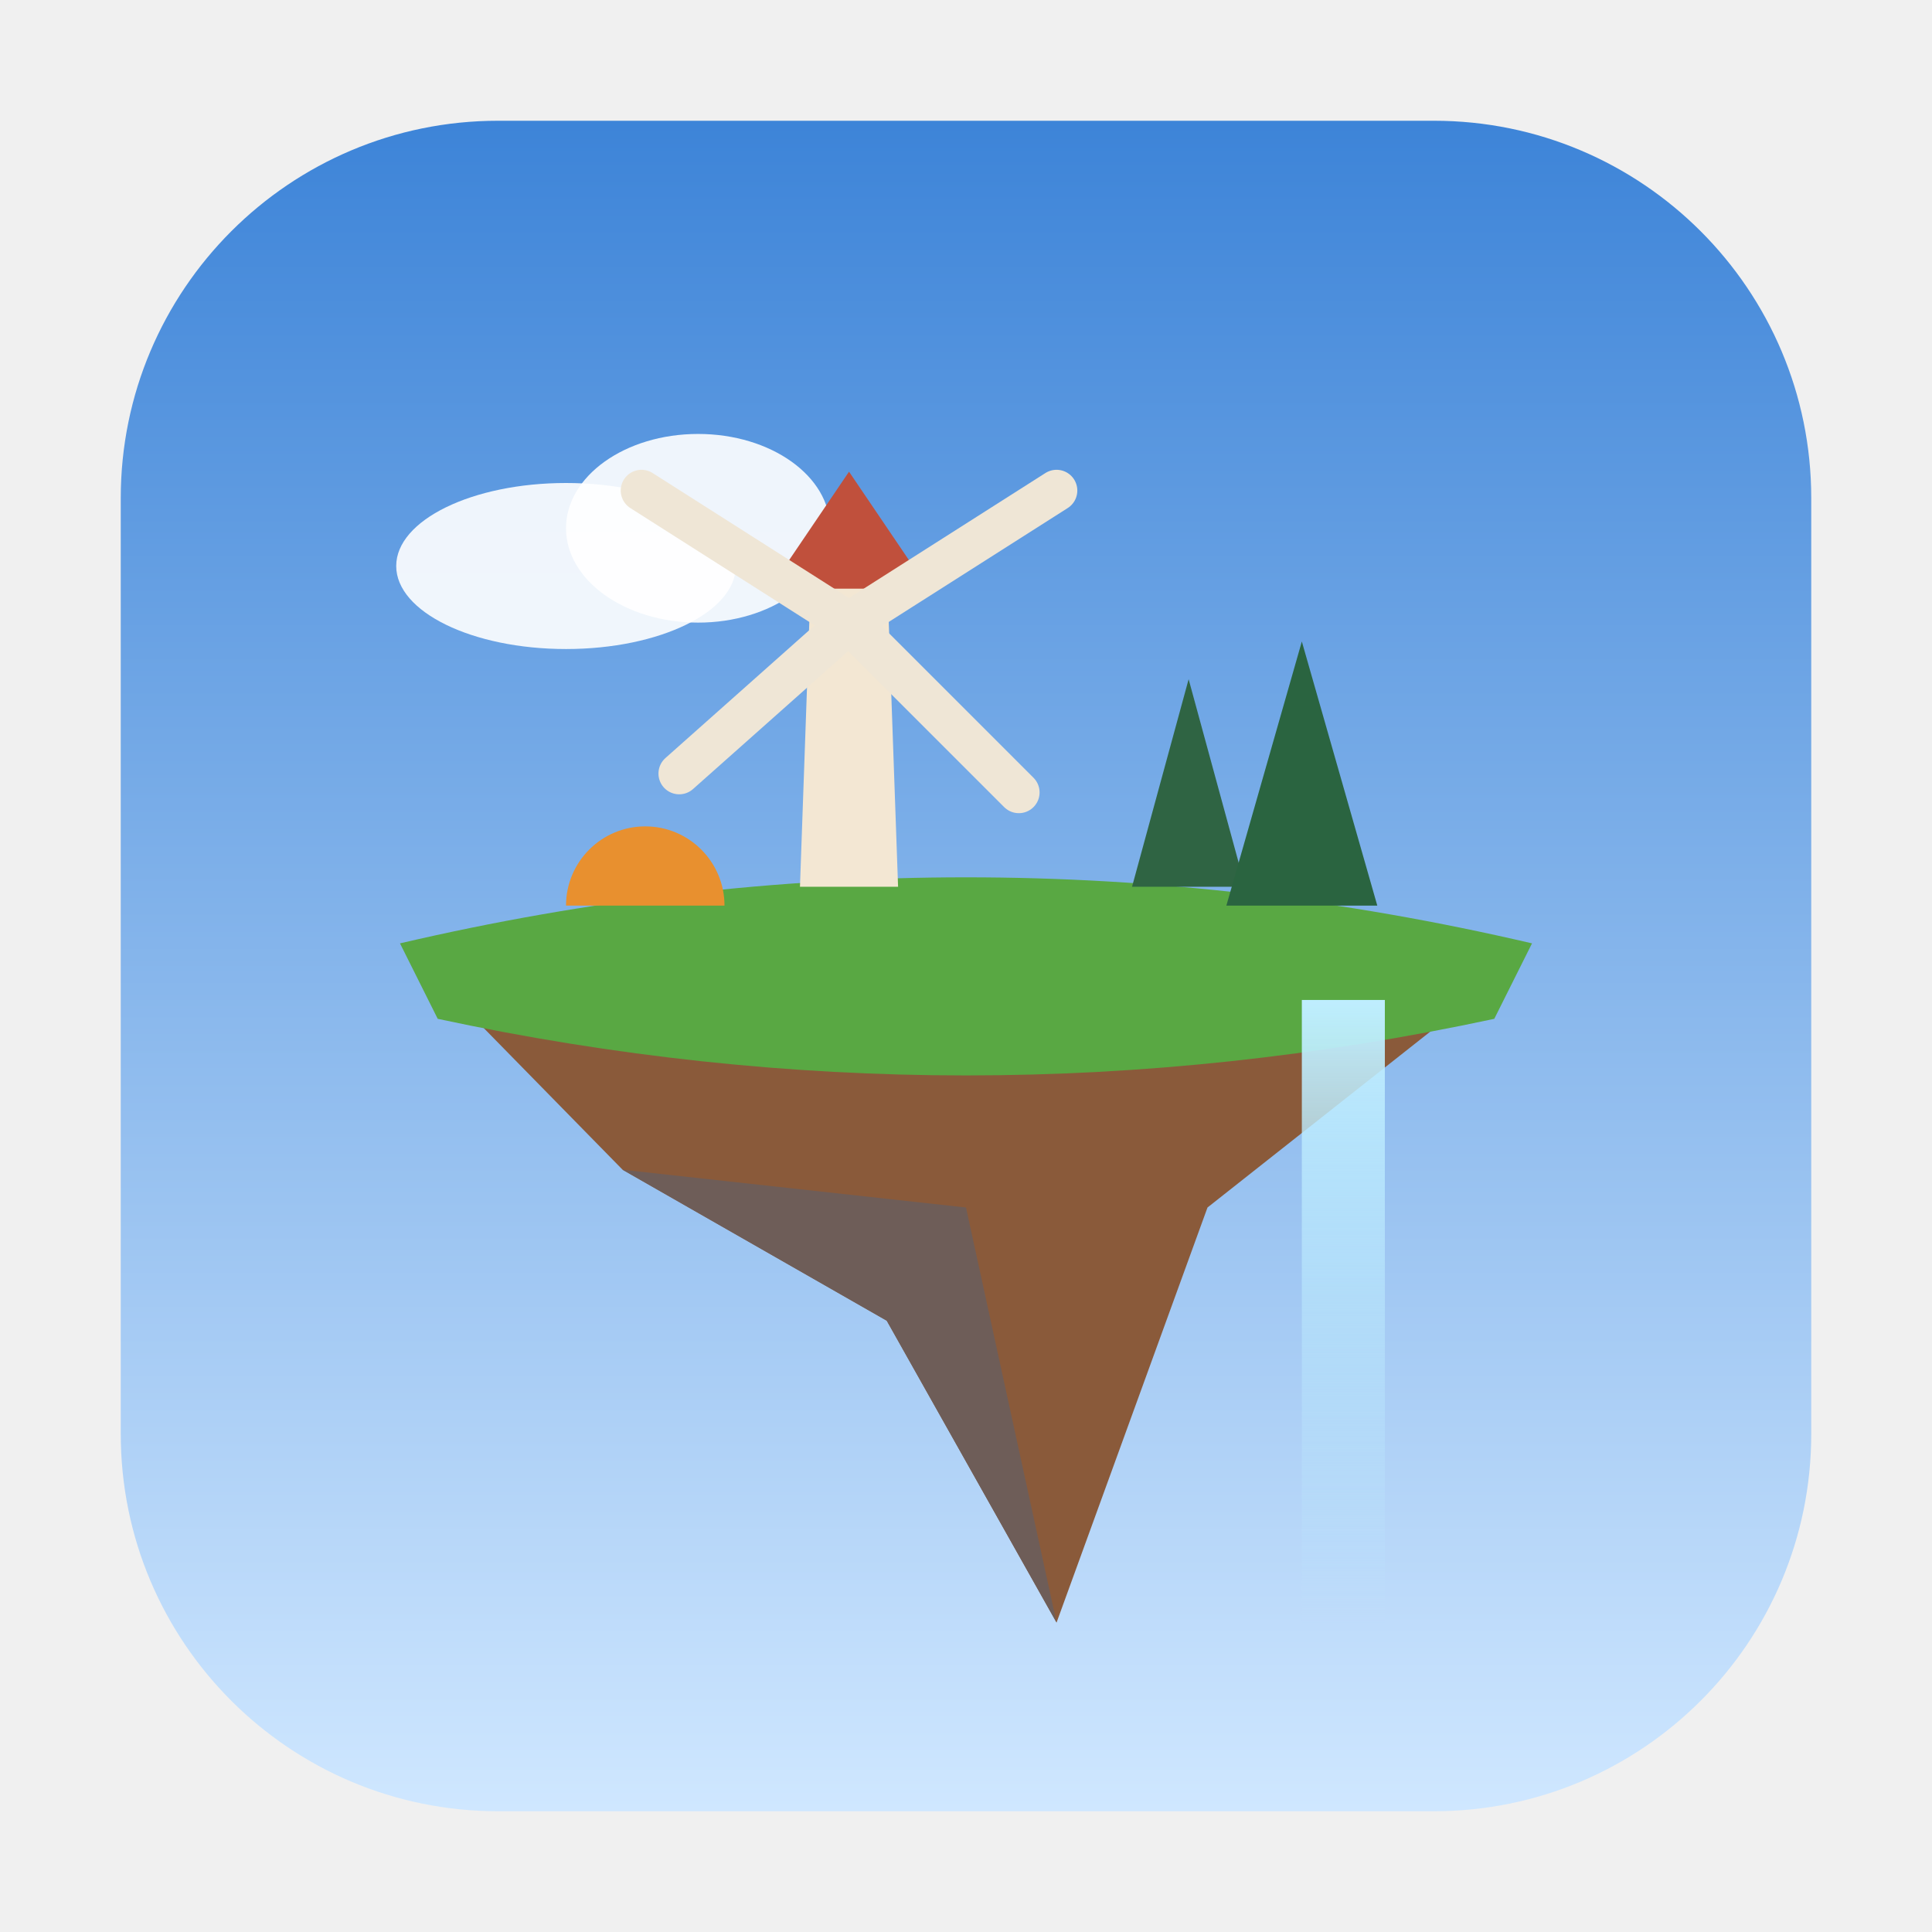
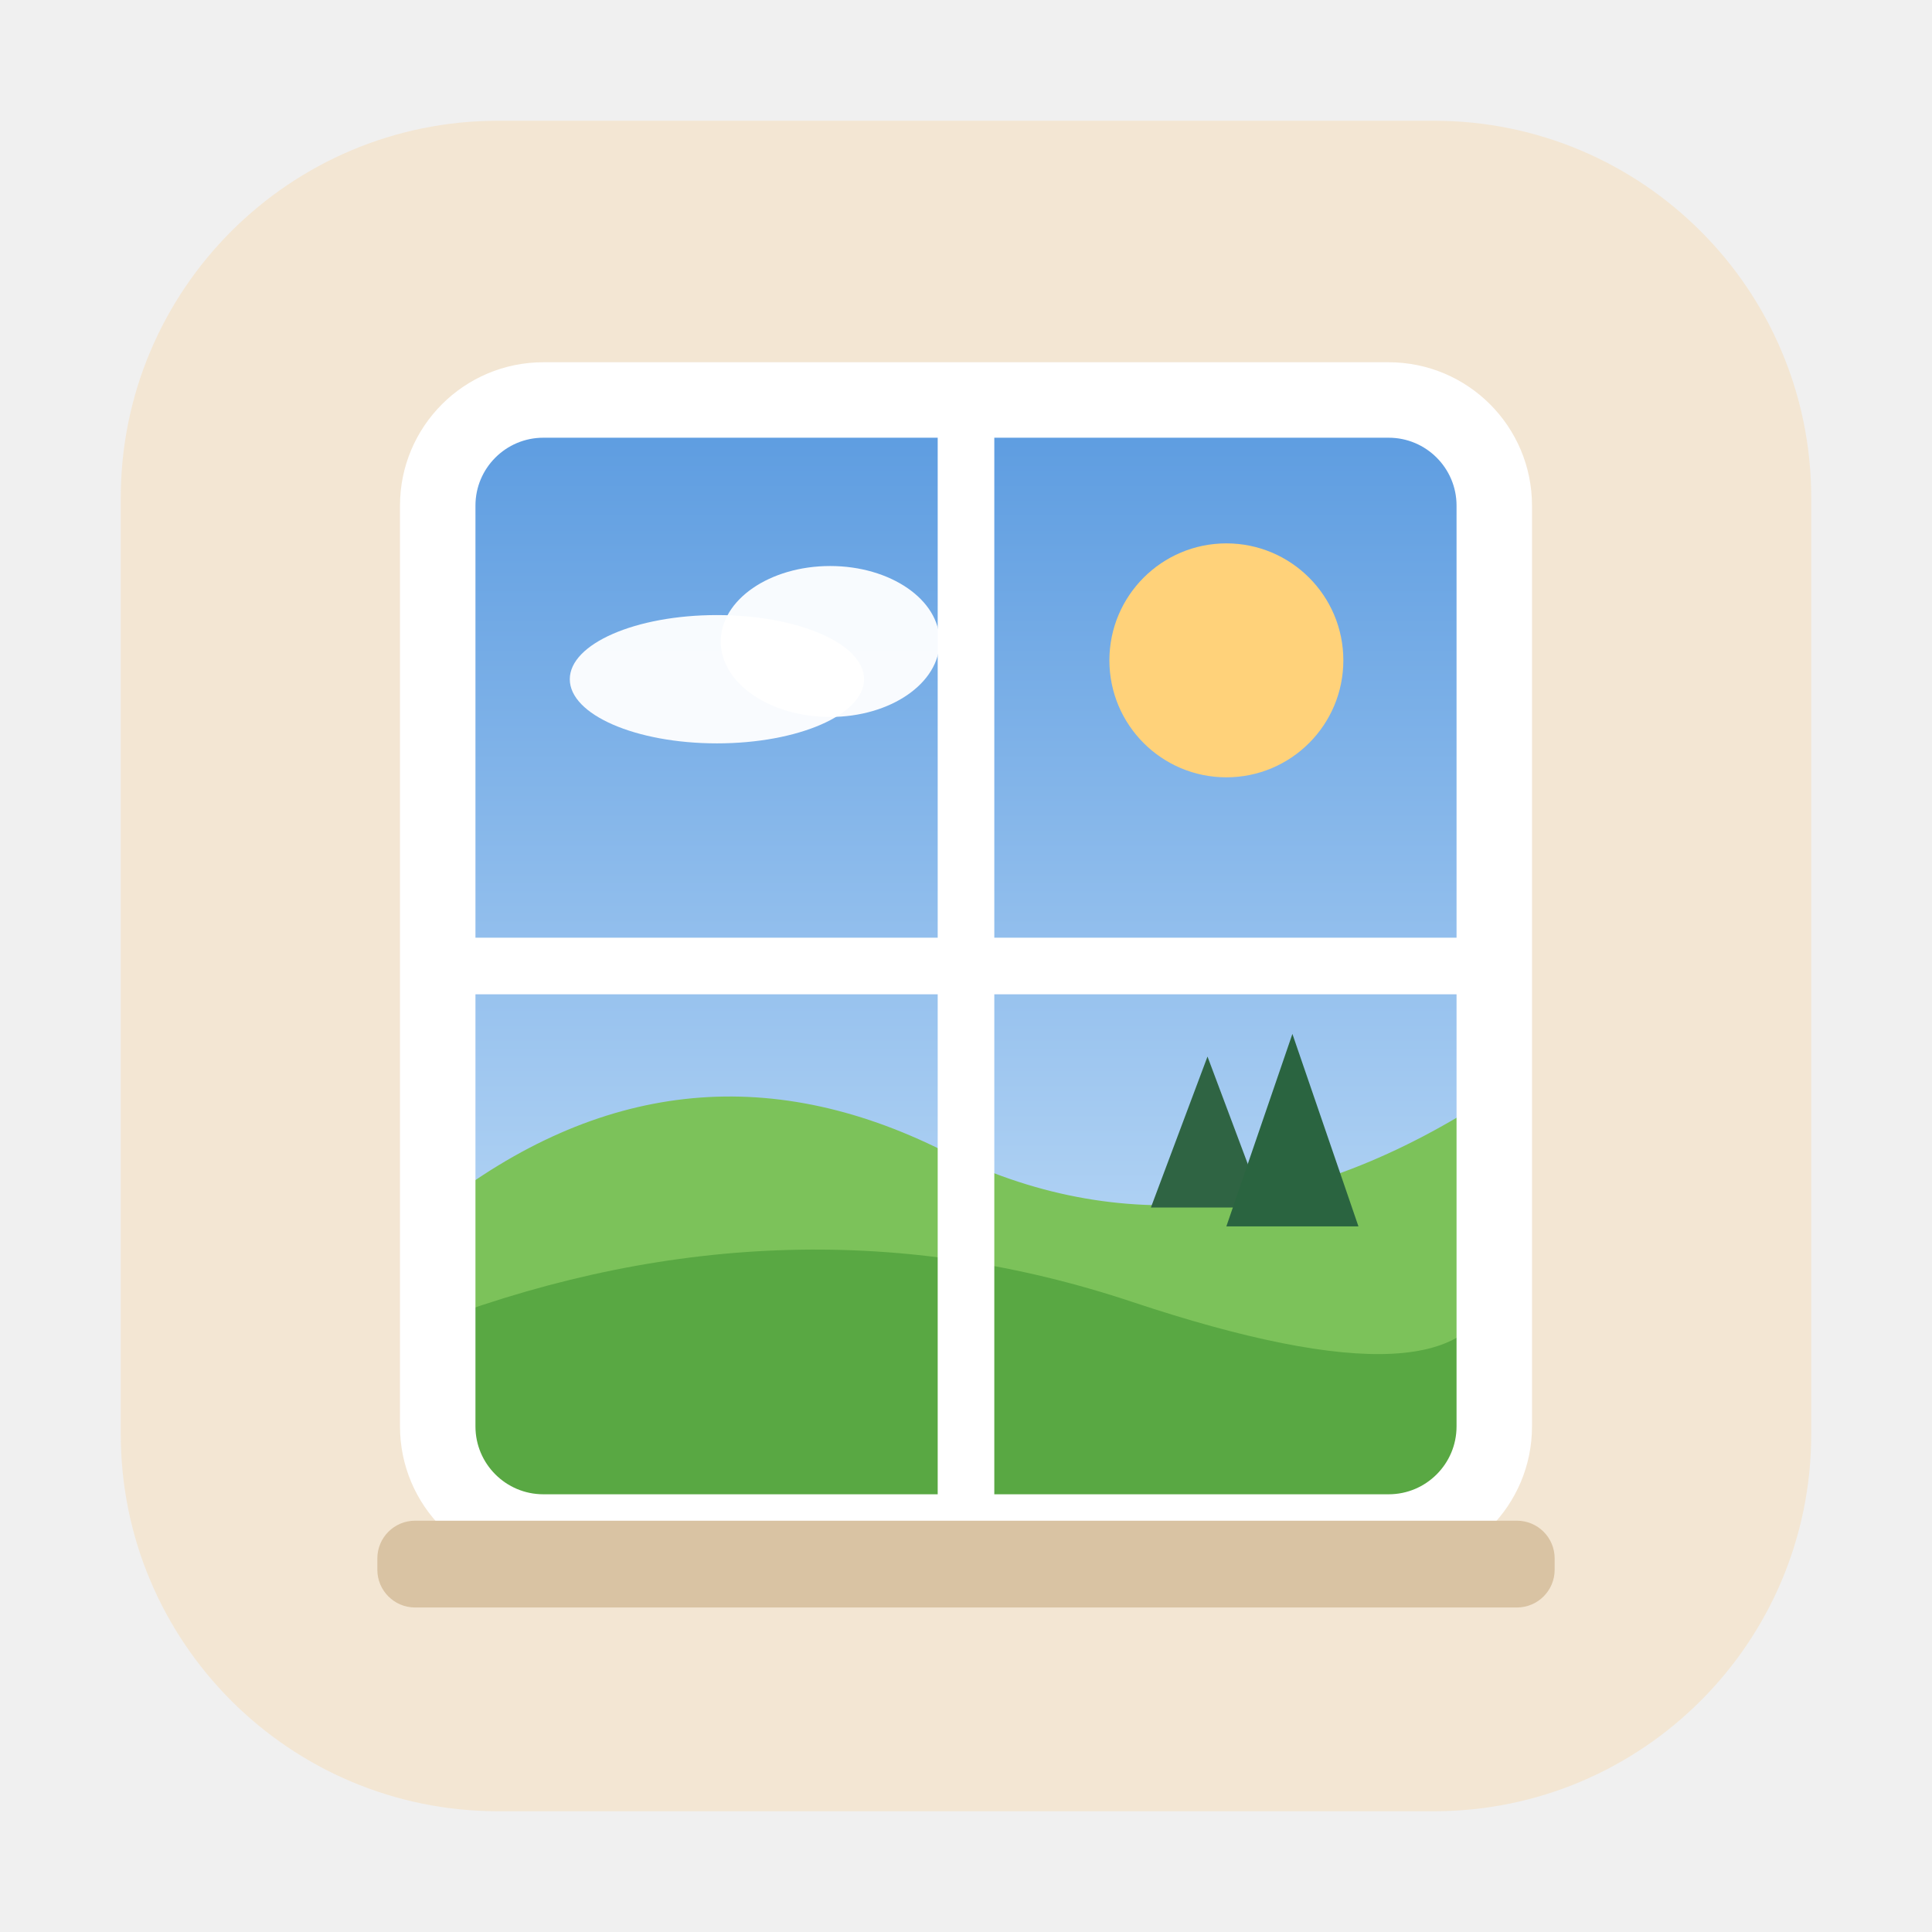
<svg xmlns="http://www.w3.org/2000/svg" viewBox="0 0 1024 1024">
  <defs>
    <linearGradient id="sky" x1="0" y1="0" x2="0" y2="1">
-       <stop offset="0" stop-color="#3d84d8" />
-       <stop offset="1" stop-color="#cfe7ff" />
+       <stop offset="0" stop-color="#5b9be0" />
+       <stop offset="1" stop-color="#cfe6fb" />
    </linearGradient>
-     <linearGradient id="fall" x1="0" y1="0" x2="0" y2="1">
-       <stop offset="0" stop-color="#bfeeff" />
-       <stop offset="1" stop-color="#bfeeff" stop-opacity="0" />
-     </linearGradient>
+     <clipPath id="pane">
+       <rect x="232" y="212" width="560" height="600" rx="56" />
+     </clipPath>
  </defs>
-   <rect x="64" y="64" width="896" height="896" rx="200" fill="url(#sky)" />
-   <ellipse cx="300" cy="300" rx="90" ry="44" fill="#fff" opacity=".9" />
-   <ellipse cx="370" cy="280" rx="70" ry="50" fill="#fff" opacity=".9" />
-   <path d="M232 520 L792 520 L640 640 L560 860 L470 700 L330 620 Z" fill="#8a5a3a" />
-   <path d="M330 620 L470 700 L560 860 L512 640 Z" fill="#6e5d58" />
-   <path d="M212 500 Q512 430 812 500 L792 540 Q512 600 232 540 Z" fill="#59a843" />
-   <path d="M430 300 L470 300 L476 470 L424 470 Z" fill="#f3e7d3" />
-   <path d="M408 312 L450 250 L492 312 Z" fill="#c0503c" />
-   <path d="M450 330 L560 260 M450 330 L340 260 M450 330 L540 420 M450 330 L360 410" stroke="#efe6d6" stroke-width="22" stroke-linecap="round" />
-   <path d="M600 470 L630 360 L660 470 Z" fill="#2f6443" />
-   <path d="M650 480 L690 340 L730 480 Z" fill="#2a6440" />
-   <path d="M300 480 a42 42 0 1 1 84 0 Z" fill="#e8902f" />
-   <rect x="690" y="530" width="44" height="330" fill="url(#fall)" />
+   <rect x="64" y="64" width="896" height="896" rx="200" fill="#f3e6d3" />
+   <g clip-path="url(#pane)">
+     <rect x="232" y="212" width="560" height="600" fill="url(#sky)" />
+     <circle cx="650" cy="350" r="62" fill="#ffd27a" />
+     <ellipse cx="380" cy="360" rx="78" ry="34" fill="#ffffff" opacity=".95" />
+     <ellipse cx="440" cy="340" rx="58" ry="40" fill="#ffffff" opacity=".95" />
+     <path d="M232 640 Q360 540 500 610 T792 580 L792 812 L232 812 Z" fill="#7cc25a" />
+     <path d="M232 700 Q420 630 600 690 T792 680 L792 812 L232 812 Z" fill="#59a843" />
+     <path d="M610 640 L640 560 L670 640 Z" fill="#2f6443" />
+     <path d="M650 650 L685 548 L720 650 Z" fill="#2a6440" />
+   </g>
+   <rect x="232" y="212" width="560" height="600" rx="56" fill="none" stroke="#ffffff" stroke-width="40" />
+   <path d="M512 212 V812 M232 512 H792" stroke="#ffffff" stroke-width="30" />
+   <rect x="200" y="806" width="624" height="46" rx="20" fill="#d9c3a3" />
</svg>
